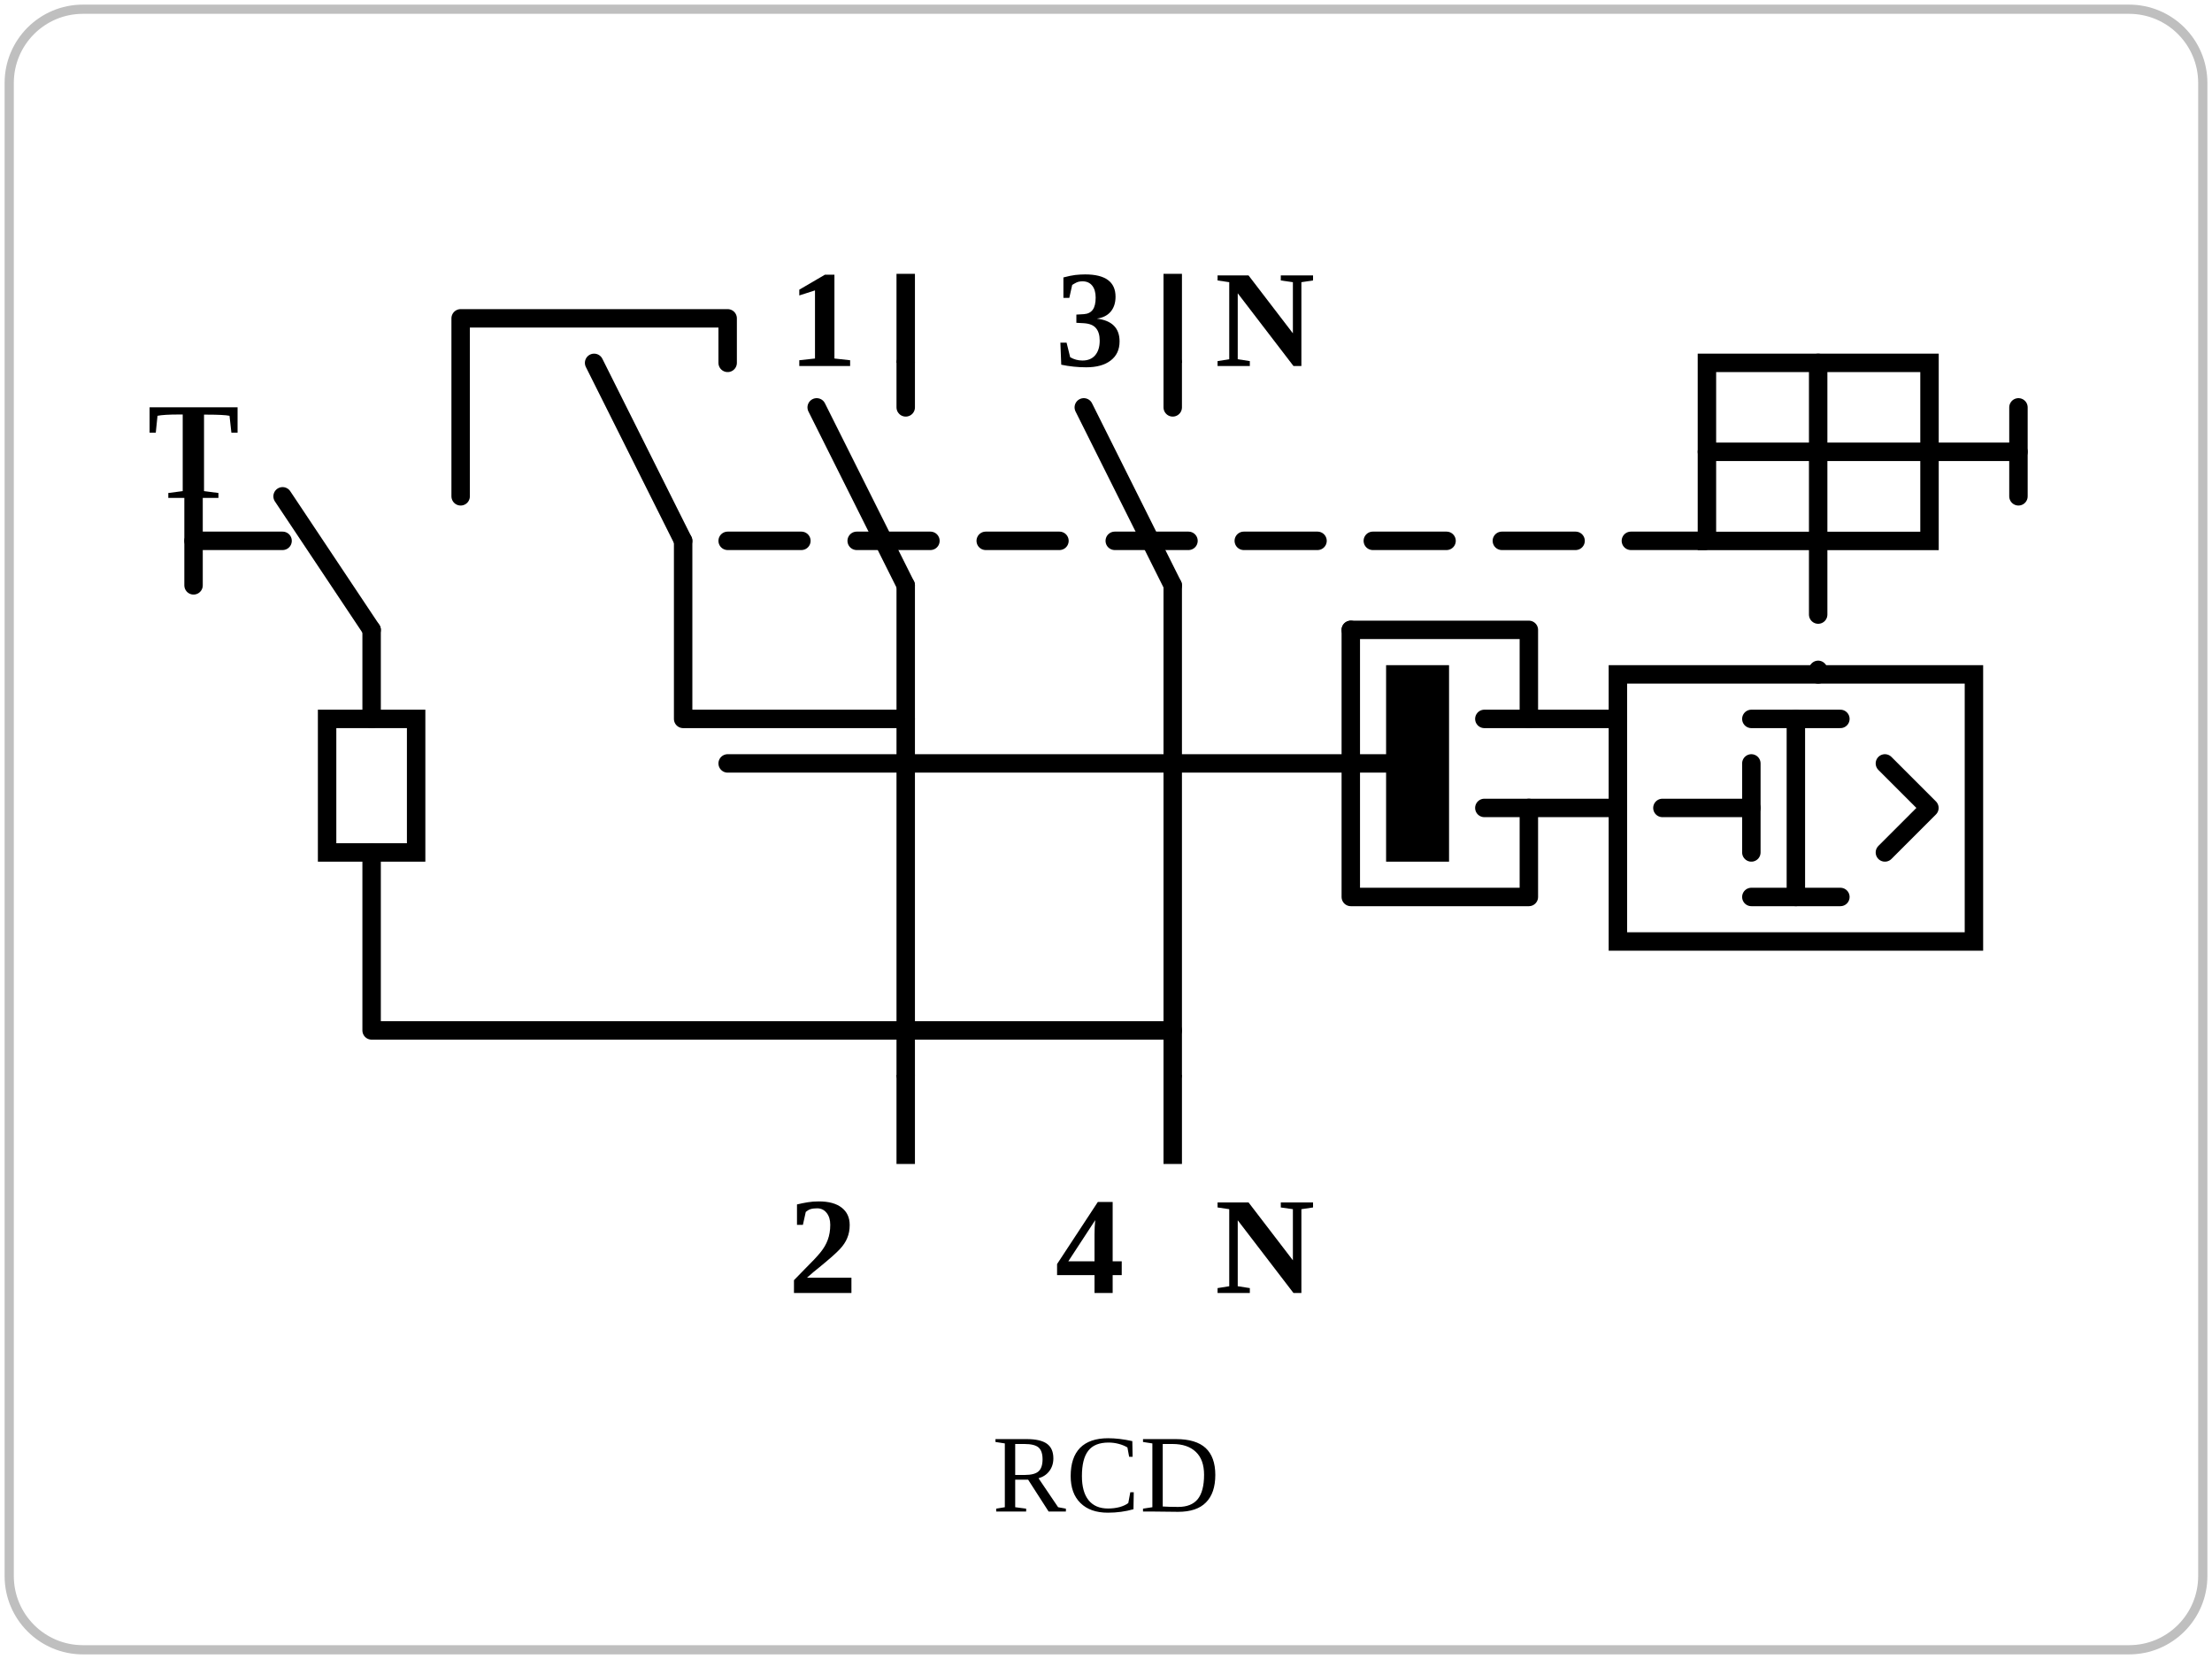
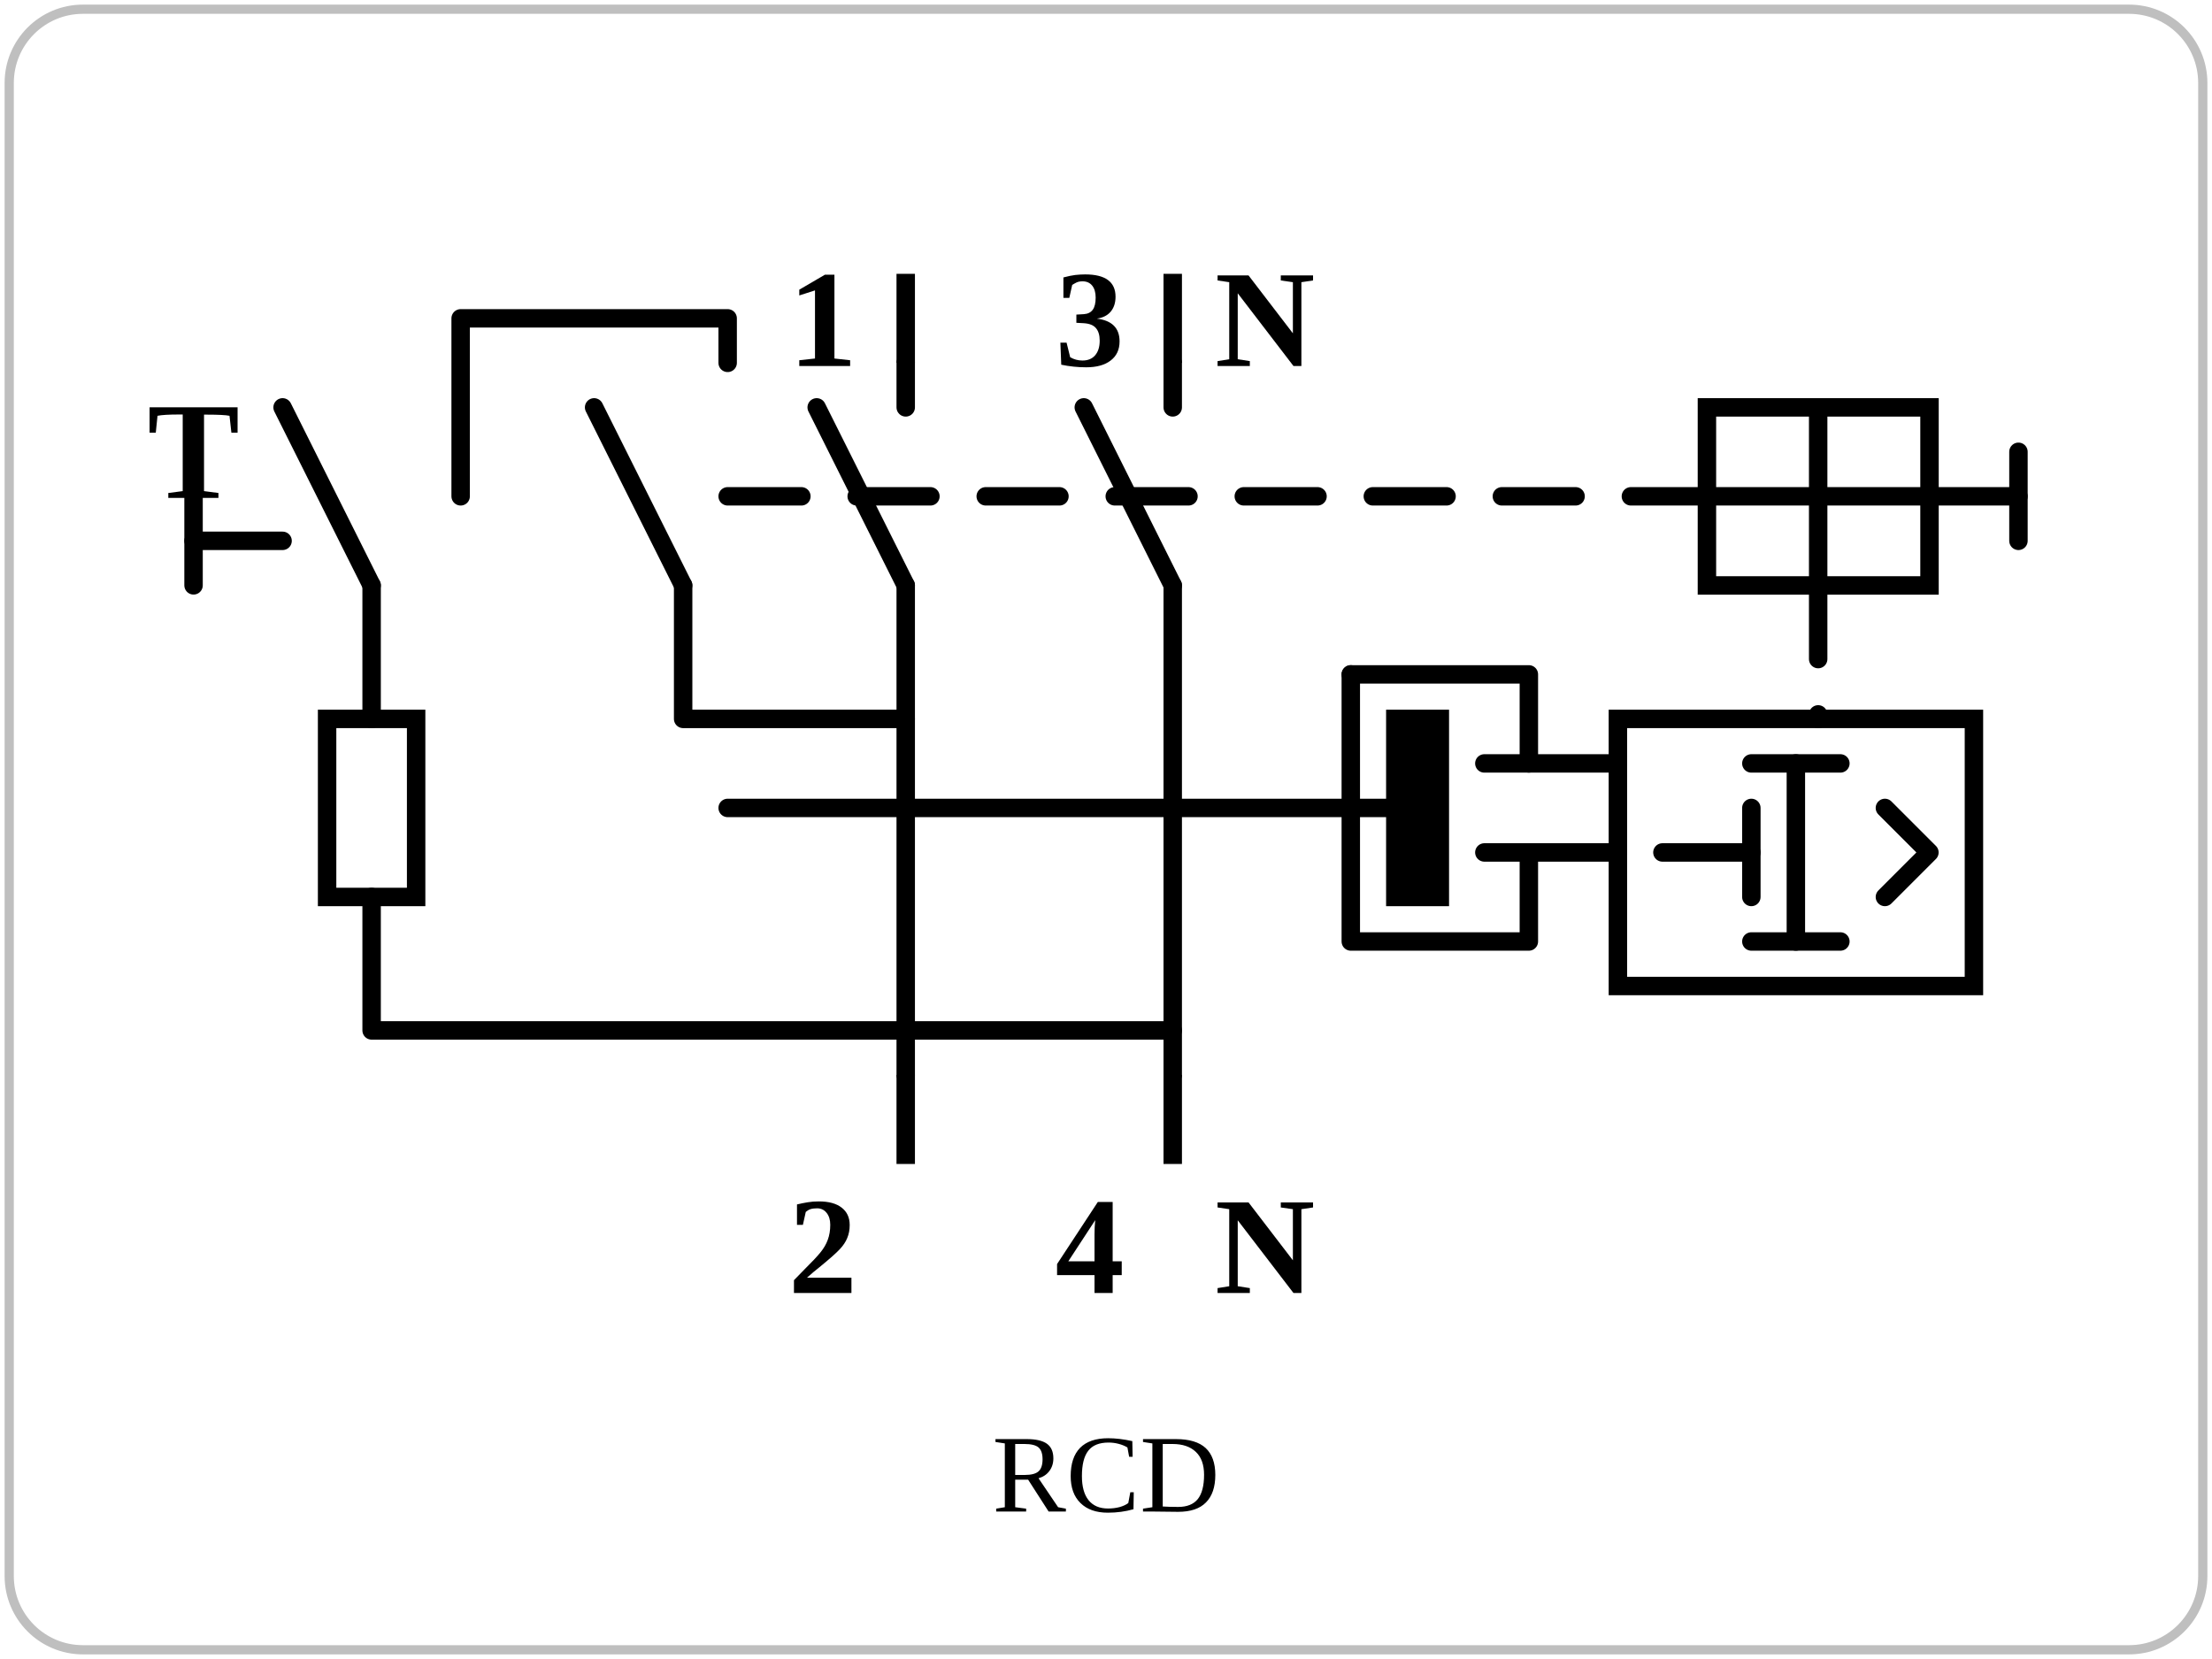
<svg xmlns="http://www.w3.org/2000/svg" viewBox="0 0 240 180" role="img">
  <rect x="1" y="1" width="238" height="178" rx="8" fill="none" stroke="currentColor" opacity="0.25" />
-   <rect x="35.49" y="78.00" width="9.66" height="14.49" fill="none" stroke="currentColor" stroke-width="2" />
-   <rect x="151.39" y="73.17" width="4.83" height="19.32" fill="currentColor" stroke="currentColor" stroke-width="2" />
-   <rect x="175.54" y="73.17" width="38.63" height="28.98" fill="none" stroke="currentColor" stroke-width="2" />
-   <rect x="185.20" y="39.37" width="24.15" height="19.32" fill="none" stroke="currentColor" stroke-width="2" />
+   <rect x="35.49" y="78.00" width="9.66" height="19.32" fill="none" stroke="currentColor" stroke-width="2" />
+   <rect x="151.39" y="78.00" width="4.83" height="19.32" fill="currentColor" stroke="currentColor" stroke-width="2" />
+   <rect x="175.54" y="78.00" width="38.63" height="28.98" fill="none" stroke="currentColor" stroke-width="2" />
+   <rect x="185.20" y="44.20" width="24.15" height="19.32" fill="none" stroke="currentColor" stroke-width="2" />
  <polyline points="98.27,39.37 98.27,44.20" fill="none" stroke="currentColor" stroke-width="2" stroke-linejoin="round" stroke-linecap="round" />
  <polyline points="88.61,44.20 98.27,63.51" fill="none" stroke="currentColor" stroke-width="2" stroke-linejoin="round" stroke-linecap="round" />
  <polyline points="98.27,63.51 98.27,116.63" fill="none" stroke="currentColor" stroke-width="2" stroke-linejoin="round" stroke-linecap="round" />
  <polyline points="127.24,39.37 127.24,44.20" fill="none" stroke="currentColor" stroke-width="2" stroke-linejoin="round" stroke-linecap="round" />
  <polyline points="117.59,44.20 127.24,63.51" fill="none" stroke="currentColor" stroke-width="2" stroke-linejoin="round" stroke-linecap="round" />
  <polyline points="127.24,63.51 127.24,116.63" fill="none" stroke="currentColor" stroke-width="2" stroke-linejoin="round" stroke-linecap="round" />
-   <polyline points="78.95,58.68 185.20,58.68" fill="none" stroke="currentColor" stroke-width="2" stroke-dasharray="8 6" stroke-linejoin="round" stroke-linecap="round" />
-   <polyline points="78.95,82.83 151.39,82.83" fill="none" stroke="currentColor" stroke-width="2" stroke-linejoin="round" stroke-linecap="round" />
+   <polyline points="78.95,53.85 185.20,53.85" fill="none" stroke="currentColor" stroke-width="2" stroke-dasharray="8 6" stroke-linejoin="round" stroke-linecap="round" />
+   <polyline points="78.95,87.66 151.39,87.66" fill="none" stroke="currentColor" stroke-width="2" stroke-linejoin="round" stroke-linecap="round" />
  <polyline points="21.00,58.68 30.66,58.68" fill="none" stroke="currentColor" stroke-width="2" stroke-linejoin="round" stroke-linecap="round" />
  <polyline points="21.00,63.51 21.00,53.85" fill="none" stroke="currentColor" stroke-width="2" stroke-linejoin="round" stroke-linecap="round" />
-   <polyline points="30.66,53.85 40.32,68.34" fill="none" stroke="currentColor" stroke-width="2" stroke-linejoin="round" stroke-linecap="round" />
-   <polyline points="40.32,68.34 40.32,78.00" fill="none" stroke="currentColor" stroke-width="2" stroke-linejoin="round" stroke-linecap="round" />
-   <polyline points="40.32,92.49 40.32,111.80 127.24,111.80" fill="none" stroke="currentColor" stroke-width="2" stroke-linejoin="round" stroke-linecap="round" />
+   <polyline points="30.66,44.20 40.32,63.51" fill="none" stroke="currentColor" stroke-width="2" stroke-linejoin="round" stroke-linecap="round" />
+   <polyline points="40.32,63.51 40.32,78.00" fill="none" stroke="currentColor" stroke-width="2" stroke-linejoin="round" stroke-linecap="round" />
+   <polyline points="40.32,97.32 40.32,111.80 127.24,111.80" fill="none" stroke="currentColor" stroke-width="2" stroke-linejoin="round" stroke-linecap="round" />
  <polyline points="49.98,53.85 49.98,34.54 78.95,34.54 78.95,39.37" fill="none" stroke="currentColor" stroke-width="2" stroke-linejoin="round" stroke-linecap="round" />
-   <polyline points="64.46,39.37 74.12,58.68" fill="none" stroke="currentColor" stroke-width="2" stroke-linejoin="round" stroke-linecap="round" />
-   <polyline points="74.12,58.68 74.12,78.00 98.27,78.00" fill="none" stroke="currentColor" stroke-width="2" stroke-linejoin="round" stroke-linecap="round" />
-   <polyline points="146.56,68.34 165.88,68.34 165.88,78.00 161.05,78.00" fill="none" stroke="currentColor" stroke-width="2" stroke-linejoin="round" stroke-linecap="round" />
-   <polyline points="161.05,87.66 165.88,87.66 165.88,97.32 146.56,97.32 146.56,68.34" fill="none" stroke="currentColor" stroke-width="2" stroke-linejoin="round" stroke-linecap="round" />
-   <polyline points="165.88,78.00 175.54,78.00" fill="none" stroke="currentColor" stroke-width="2" stroke-linejoin="round" stroke-linecap="round" />
-   <polyline points="165.88,87.66 175.54,87.66" fill="none" stroke="currentColor" stroke-width="2" stroke-linejoin="round" stroke-linecap="round" />
-   <polyline points="180.37,87.66 190.02,87.66" fill="none" stroke="currentColor" stroke-width="2" stroke-linejoin="round" stroke-linecap="round" />
-   <polyline points="190.02,82.83 190.02,92.49" fill="none" stroke="currentColor" stroke-width="2" stroke-linejoin="round" stroke-linecap="round" />
-   <polyline points="194.85,78.00 194.85,97.32" fill="none" stroke="currentColor" stroke-width="2" stroke-linejoin="round" stroke-linecap="round" />
-   <polyline points="190.02,78.00 199.68,78.00" fill="none" stroke="currentColor" stroke-width="2" stroke-linejoin="round" stroke-linecap="round" />
-   <polyline points="190.02,97.32 199.68,97.32" fill="none" stroke="currentColor" stroke-width="2" stroke-linejoin="round" stroke-linecap="round" />
-   <polyline points="204.51,82.83 209.34,87.66 204.51,92.49" fill="none" stroke="currentColor" stroke-width="2" stroke-linejoin="round" stroke-linecap="round" />
-   <polyline points="197.27,39.37 197.27,58.68" fill="none" stroke="currentColor" stroke-width="2" stroke-linejoin="round" stroke-linecap="round" />
-   <polyline points="185.20,49.02 209.34,49.02" fill="none" stroke="currentColor" stroke-width="2" stroke-linejoin="round" stroke-linecap="round" />
-   <polyline points="197.27,58.68 197.27,73.17" fill="none" stroke="currentColor" stroke-width="2" stroke-dasharray="8 6" stroke-linejoin="round" stroke-linecap="round" />
-   <polyline points="209.34,49.02 219.00,49.02" fill="none" stroke="currentColor" stroke-width="2" stroke-linejoin="round" stroke-linecap="round" />
-   <polyline points="219.00,53.85 219.00,44.20" fill="none" stroke="currentColor" stroke-width="2" stroke-linejoin="round" stroke-linecap="round" />
+   <polyline points="64.46,44.20 74.12,63.51" fill="none" stroke="currentColor" stroke-width="2" stroke-linejoin="round" stroke-linecap="round" />
+   <polyline points="74.12,63.51 74.12,78.00 98.27,78.00" fill="none" stroke="currentColor" stroke-width="2" stroke-linejoin="round" stroke-linecap="round" />
+   <polyline points="146.56,73.17 165.88,73.17 165.88,82.83 161.05,82.83" fill="none" stroke="currentColor" stroke-width="2" stroke-linejoin="round" stroke-linecap="round" />
+   <polyline points="161.05,92.49 165.88,92.49 165.88,102.15 146.56,102.15 146.56,73.17" fill="none" stroke="currentColor" stroke-width="2" stroke-linejoin="round" stroke-linecap="round" />
+   <polyline points="165.88,82.83 175.54,82.83" fill="none" stroke="currentColor" stroke-width="2" stroke-linejoin="round" stroke-linecap="round" />
+   <polyline points="165.88,92.49 175.54,92.49" fill="none" stroke="currentColor" stroke-width="2" stroke-linejoin="round" stroke-linecap="round" />
+   <polyline points="180.37,92.49 190.02,92.49" fill="none" stroke="currentColor" stroke-width="2" stroke-linejoin="round" stroke-linecap="round" />
+   <polyline points="190.02,87.66 190.02,97.32" fill="none" stroke="currentColor" stroke-width="2" stroke-linejoin="round" stroke-linecap="round" />
+   <polyline points="194.85,82.83 194.85,102.15" fill="none" stroke="currentColor" stroke-width="2" stroke-linejoin="round" stroke-linecap="round" />
+   <polyline points="190.02,82.83 199.68,82.83" fill="none" stroke="currentColor" stroke-width="2" stroke-linejoin="round" stroke-linecap="round" />
+   <polyline points="190.02,102.15 199.68,102.15" fill="none" stroke="currentColor" stroke-width="2" stroke-linejoin="round" stroke-linecap="round" />
+   <polyline points="204.51,87.66 209.34,92.49 204.51,97.32" fill="none" stroke="currentColor" stroke-width="2" stroke-linejoin="round" stroke-linecap="round" />
+   <polyline points="197.27,44.20 197.27,63.51" fill="none" stroke="currentColor" stroke-width="2" stroke-linejoin="round" stroke-linecap="round" />
+   <polyline points="185.20,53.85 209.34,53.85" fill="none" stroke="currentColor" stroke-width="2" stroke-linejoin="round" stroke-linecap="round" />
+   <polyline points="197.27,63.51 197.27,78.00" fill="none" stroke="currentColor" stroke-width="2" stroke-dasharray="8 6" stroke-linejoin="round" stroke-linecap="round" />
+   <polyline points="209.34,53.85 219.00,53.85" fill="none" stroke="currentColor" stroke-width="2" stroke-linejoin="round" stroke-linecap="round" />
+   <polyline points="219.00,58.68 219.00,49.02" fill="none" stroke="currentColor" stroke-width="2" stroke-linejoin="round" stroke-linecap="round" />
  <text x="21.00" y="54.02" text-anchor="middle" font-size="15" font-weight="600">T</text>
  <line x1="98.27" y1="29.71" x2="98.27" y2="39.37" stroke="currentColor" stroke-width="2" />
  <text x="89.27" y="39.71" text-anchor="middle" font-size="15" font-weight="600">1</text>
  <line x1="98.27" y1="126.29" x2="98.27" y2="116.63" stroke="currentColor" stroke-width="2" />
  <text x="89.27" y="140.29" text-anchor="middle" font-size="15" font-weight="600">2</text>
  <line x1="127.24" y1="29.71" x2="127.24" y2="39.37" stroke="currentColor" stroke-width="2" />
  <text x="118.24" y="39.71" text-anchor="middle" font-size="15" font-weight="600">3</text>
  <text x="137.24" y="39.71" text-anchor="middle" font-size="15" font-weight="600">N</text>
  <line x1="127.24" y1="126.29" x2="127.24" y2="116.63" stroke="currentColor" stroke-width="2" />
  <text x="118.24" y="140.29" text-anchor="middle" font-size="15" font-weight="600">4</text>
  <text x="137.24" y="140.29" text-anchor="middle" font-size="15" font-weight="600">N</text>
  <text x="120" y="164" text-anchor="middle" font-size="12">RCD</text>
</svg>
